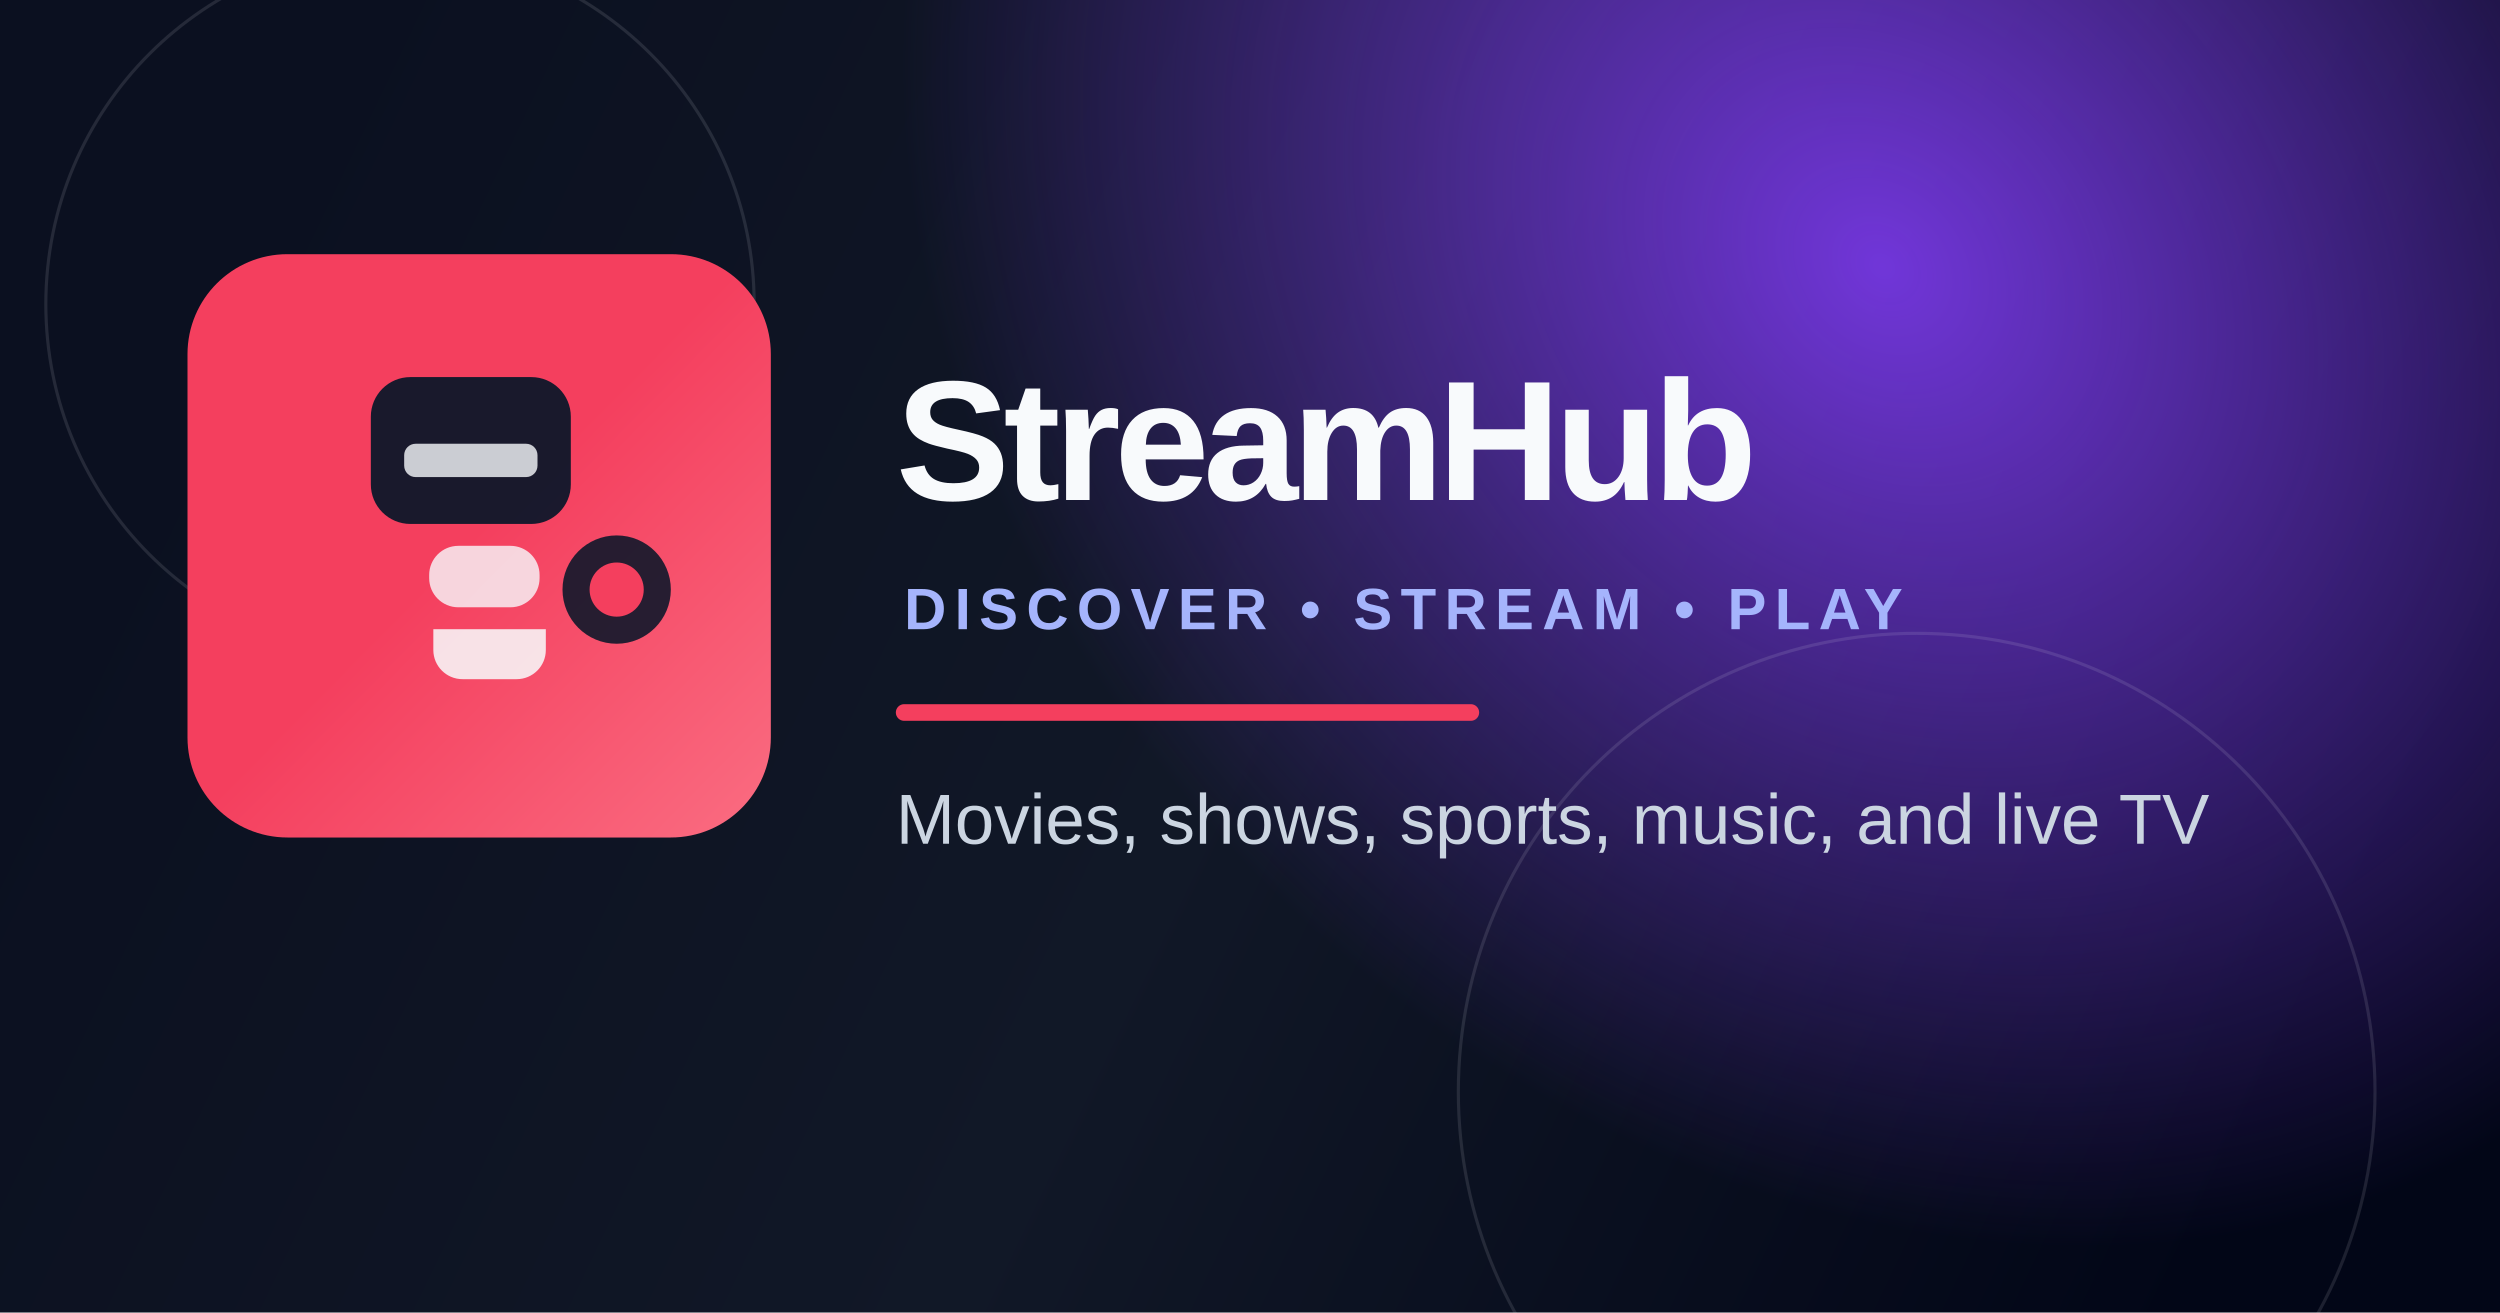
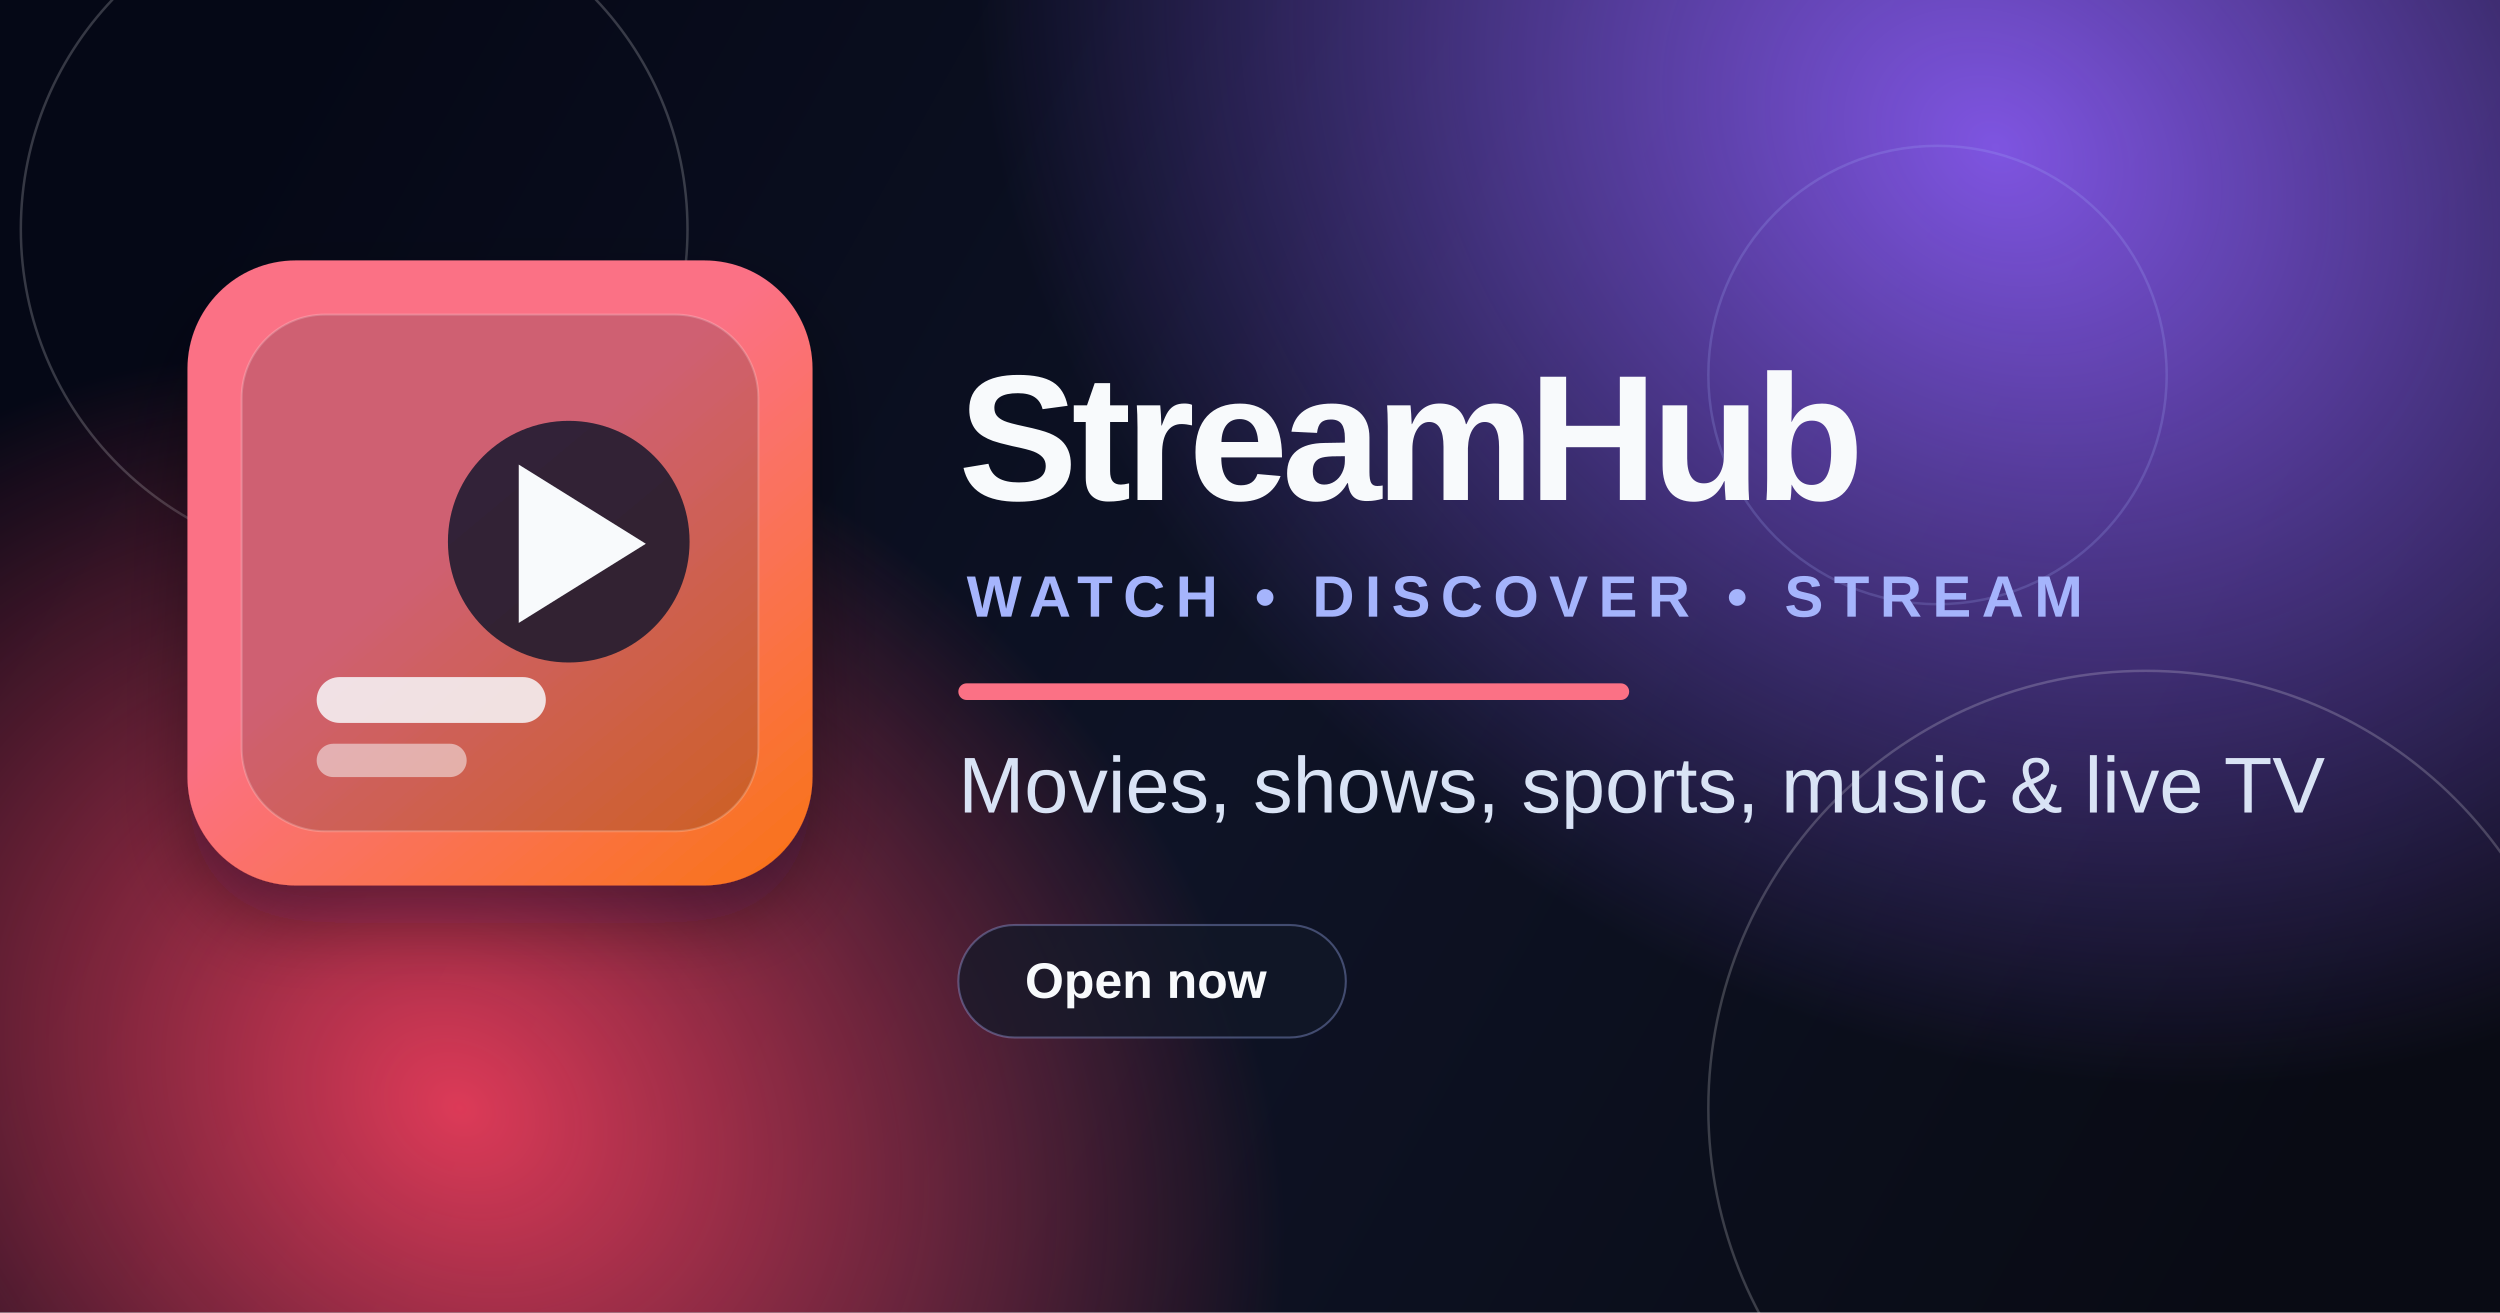
<svg xmlns="http://www.w3.org/2000/svg" width="1200" height="630" viewBox="0 0 1200 630" fill="none">
  <defs>
-     <linearGradient id="bg" x1="120" y1="100" x2="1080" y2="560" gradientUnits="userSpaceOnUse">
-       <stop stop-color="#0B1020" />
-       <stop offset="0.5" stop-color="#111827" />
-       <stop offset="1" stop-color="#020617" />
+     <linearGradient id="bg" x1="120" y1="70" x2="1080" y2="610" gradientUnits="userSpaceOnUse">
+       <stop stop-color="#050816" />
+       <stop offset="0.5" stop-color="#0E1326" />
+       <stop offset="1" stop-color="#090B14" />
    </linearGradient>
-     <radialGradient id="glow" cx="0" cy="0" r="1" gradientUnits="userSpaceOnUse" gradientTransform="translate(904 128) rotate(135) scale(420 520)">
-       <stop stop-color="#7C3AED" stop-opacity="0.9" />
-       <stop offset="1" stop-color="#7C3AED" stop-opacity="0" />
+     <radialGradient id="purpleGlow" cx="0" cy="0" r="1" gradientUnits="userSpaceOnUse" gradientTransform="translate(960 70) rotate(123) scale(420 520)">
+       <stop stop-color="#8B5CF6" stop-opacity="0.9" />
+       <stop offset="1" stop-color="#8B5CF6" stop-opacity="0" />
    </radialGradient>
-     <linearGradient id="accent" x1="154" y1="118" x2="470" y2="430" gradientUnits="userSpaceOnUse">
-       <stop stop-color="#F43F5E" />
-       <stop offset="0.5" stop-color="#FB7185" />
-       <stop offset="1" stop-color="#F59E0B" />
+     <radialGradient id="pinkGlow" cx="0" cy="0" r="1" gradientUnits="userSpaceOnUse" gradientTransform="translate(220 530) rotate(32) scale(420 340)">
+       <stop stop-color="#F43F5E" stop-opacity="0.9" />
+       <stop offset="1" stop-color="#F43F5E" stop-opacity="0" />
+     </radialGradient>
+     <linearGradient id="cardGrad" x1="120" y1="140" x2="420" y2="500" gradientUnits="userSpaceOnUse">
+       <stop stop-color="#FB7185" />
+       <stop offset="0.5" stop-color="#F97316" />
+       <stop offset="1" stop-color="#FACC15" />
    </linearGradient>
+     <linearGradient id="titleGrad" x1="470" y1="180" x2="860" y2="360" gradientUnits="userSpaceOnUse">
+       <stop stop-color="#F8FAFC" />
+       <stop offset="0.55" stop-color="#E2E8F0" />
+       <stop offset="1" stop-color="#A5B4FC" />
+     </linearGradient>
+     <filter id="softShadow" x="-20%" y="-20%" width="140%" height="140%">
+       <feDropShadow dx="0" dy="18" stdDeviation="18" flood-color="#020617" flood-opacity="0.38" />
+     </filter>
  </defs>
  <rect width="1200" height="630" fill="url(#bg)" />
-   <rect width="1200" height="630" fill="url(#glow)" />
-   <g opacity="0.12">
-     <circle cx="192" cy="146" r="170" stroke="#E2E8F0" stroke-width="1.5" />
-     <circle cx="920" cy="524" r="220" stroke="#E2E8F0" stroke-width="1.5" />
+   <rect width="1200" height="630" fill="url(#purpleGlow)" />
+   <rect width="1200" height="630" fill="url(#pinkGlow)" />
+   <g opacity="0.2">
+     <circle cx="170" cy="110" r="160" stroke="#F8FAFC" stroke-width="1.2" />
+     <circle cx="1030" cy="532" r="210" stroke="#F8FAFC" stroke-width="1.2" />
+     <circle cx="930" cy="180" r="110" stroke="#A5B4FC" stroke-width="1.2" />
  </g>
-   <g transform="translate(90 122)">
-     <rect x="0" y="0" width="280" height="280" rx="48" fill="url(#accent)" />
-     <path d="M88 78C88 67.506 96.506 59 107 59H165C175.494 59 184 67.506 184 78V110.5C184 120.994 175.494 129.5 165 129.5H107C96.506 129.5 88 120.994 88 110.5V78Z" fill="#0F172A" opacity="0.95" />
-     <path d="M104 96.5C104 93.462 106.462 91 109.5 91H162.5C165.538 91 168 93.462 168 96.5V101.5C168 104.538 165.538 107 162.5 107H109.5C106.462 107 104 104.538 104 101.5V96.5Z" fill="#F8FAFC" opacity="0.8" />
-     <path d="M116 154C116 146.268 122.268 140 130 140H155C162.732 140 169 146.268 169 154V155.5C169 163.232 162.732 169.5 155 169.5H130C122.268 169.5 116 163.232 116 155.5V154Z" fill="#F8FAFC" opacity="0.8" />
-     <path d="M118 180H172V190C172 197.732 165.732 204 158 204H132C124.268 204 118 197.732 118 190V180Z" fill="#F8FAFC" opacity="0.86" />
-     <circle cx="206" cy="161" r="26" fill="#0F172A" opacity="0.9" />
-     <circle cx="206" cy="161" r="13" fill="#F43F5E" />
+   <g filter="url(#softShadow)" transform="translate(90 125)">
+     <rect x="0" y="0" width="300" height="300" rx="52" fill="url(#cardGrad)" />
+     <rect x="26" y="26" width="248" height="248" rx="40" fill="#0B1120" fill-opacity="0.18" stroke="#FFFFFF" stroke-opacity="0.2" />
+     <circle cx="183" cy="135" r="58" fill="#0F172A" fill-opacity="0.82" />
+     <path d="M159 98L220 136L159 174V98Z" fill="#F8FAFC" />
+     <rect x="62" y="200" width="110" height="22" rx="11" fill="#F8FAFC" fill-opacity="0.84" />
+     <rect x="62" y="232" width="72" height="16" rx="8" fill="#F8FAFC" fill-opacity="0.52" />
  </g>
-   <g transform="translate(430 160)">
-     <text x="0" y="80" fill="#F8FAFC" font-family="'Segoe UI', Arial, sans-serif" font-size="82" font-weight="800" letter-spacing="-3">StreamHub</text>
-     <text x="4" y="142" fill="#A5B4FC" font-family="'Segoe UI', Arial, sans-serif" font-size="28" font-weight="600" letter-spacing="4">DISCOVER • STREAM • PLAY</text>
-     <rect x="0" y="178" width="280" height="8" rx="4" fill="#F43F5E" />
-     <text x="0" y="245" fill="#CBD5E1" font-family="'Segoe UI', Arial, sans-serif" font-size="34" font-weight="500">Movies, shows, sports, music, and live TV</text>
+   <g transform="translate(460 150)">
+     <text x="0" y="90" fill="url(#titleGrad)" font-family="Segoe UI, Arial, sans-serif" font-size="86" font-weight="800" letter-spacing="-3">StreamHub</text>
+     <text x="4" y="146" fill="#A5B4FC" font-family="Segoe UI, Arial, sans-serif" font-size="28" font-weight="700" letter-spacing="5">WATCH • DISCOVER • STREAM</text>
+     <rect x="0" y="178" width="322" height="8" rx="4" fill="#FB7185" />
+     <text x="0" y="240" fill="#D9E3F5" font-family="Segoe UI, Arial, sans-serif" font-size="38" font-weight="500">Movies, shows, sports, music &amp; live TV</text>
+     <g transform="translate(0 294)">
+       <rect x="0" y="0" width="186" height="54" rx="27" fill="#111827" fill-opacity="0.72" stroke="#A5B4FC" stroke-opacity="0.35" />
+       <text x="32" y="35" fill="#F8FAFC" font-family="Segoe UI, Arial, sans-serif" font-size="24" font-weight="700">Open now</text>
+     </g>
  </g>
</svg>
